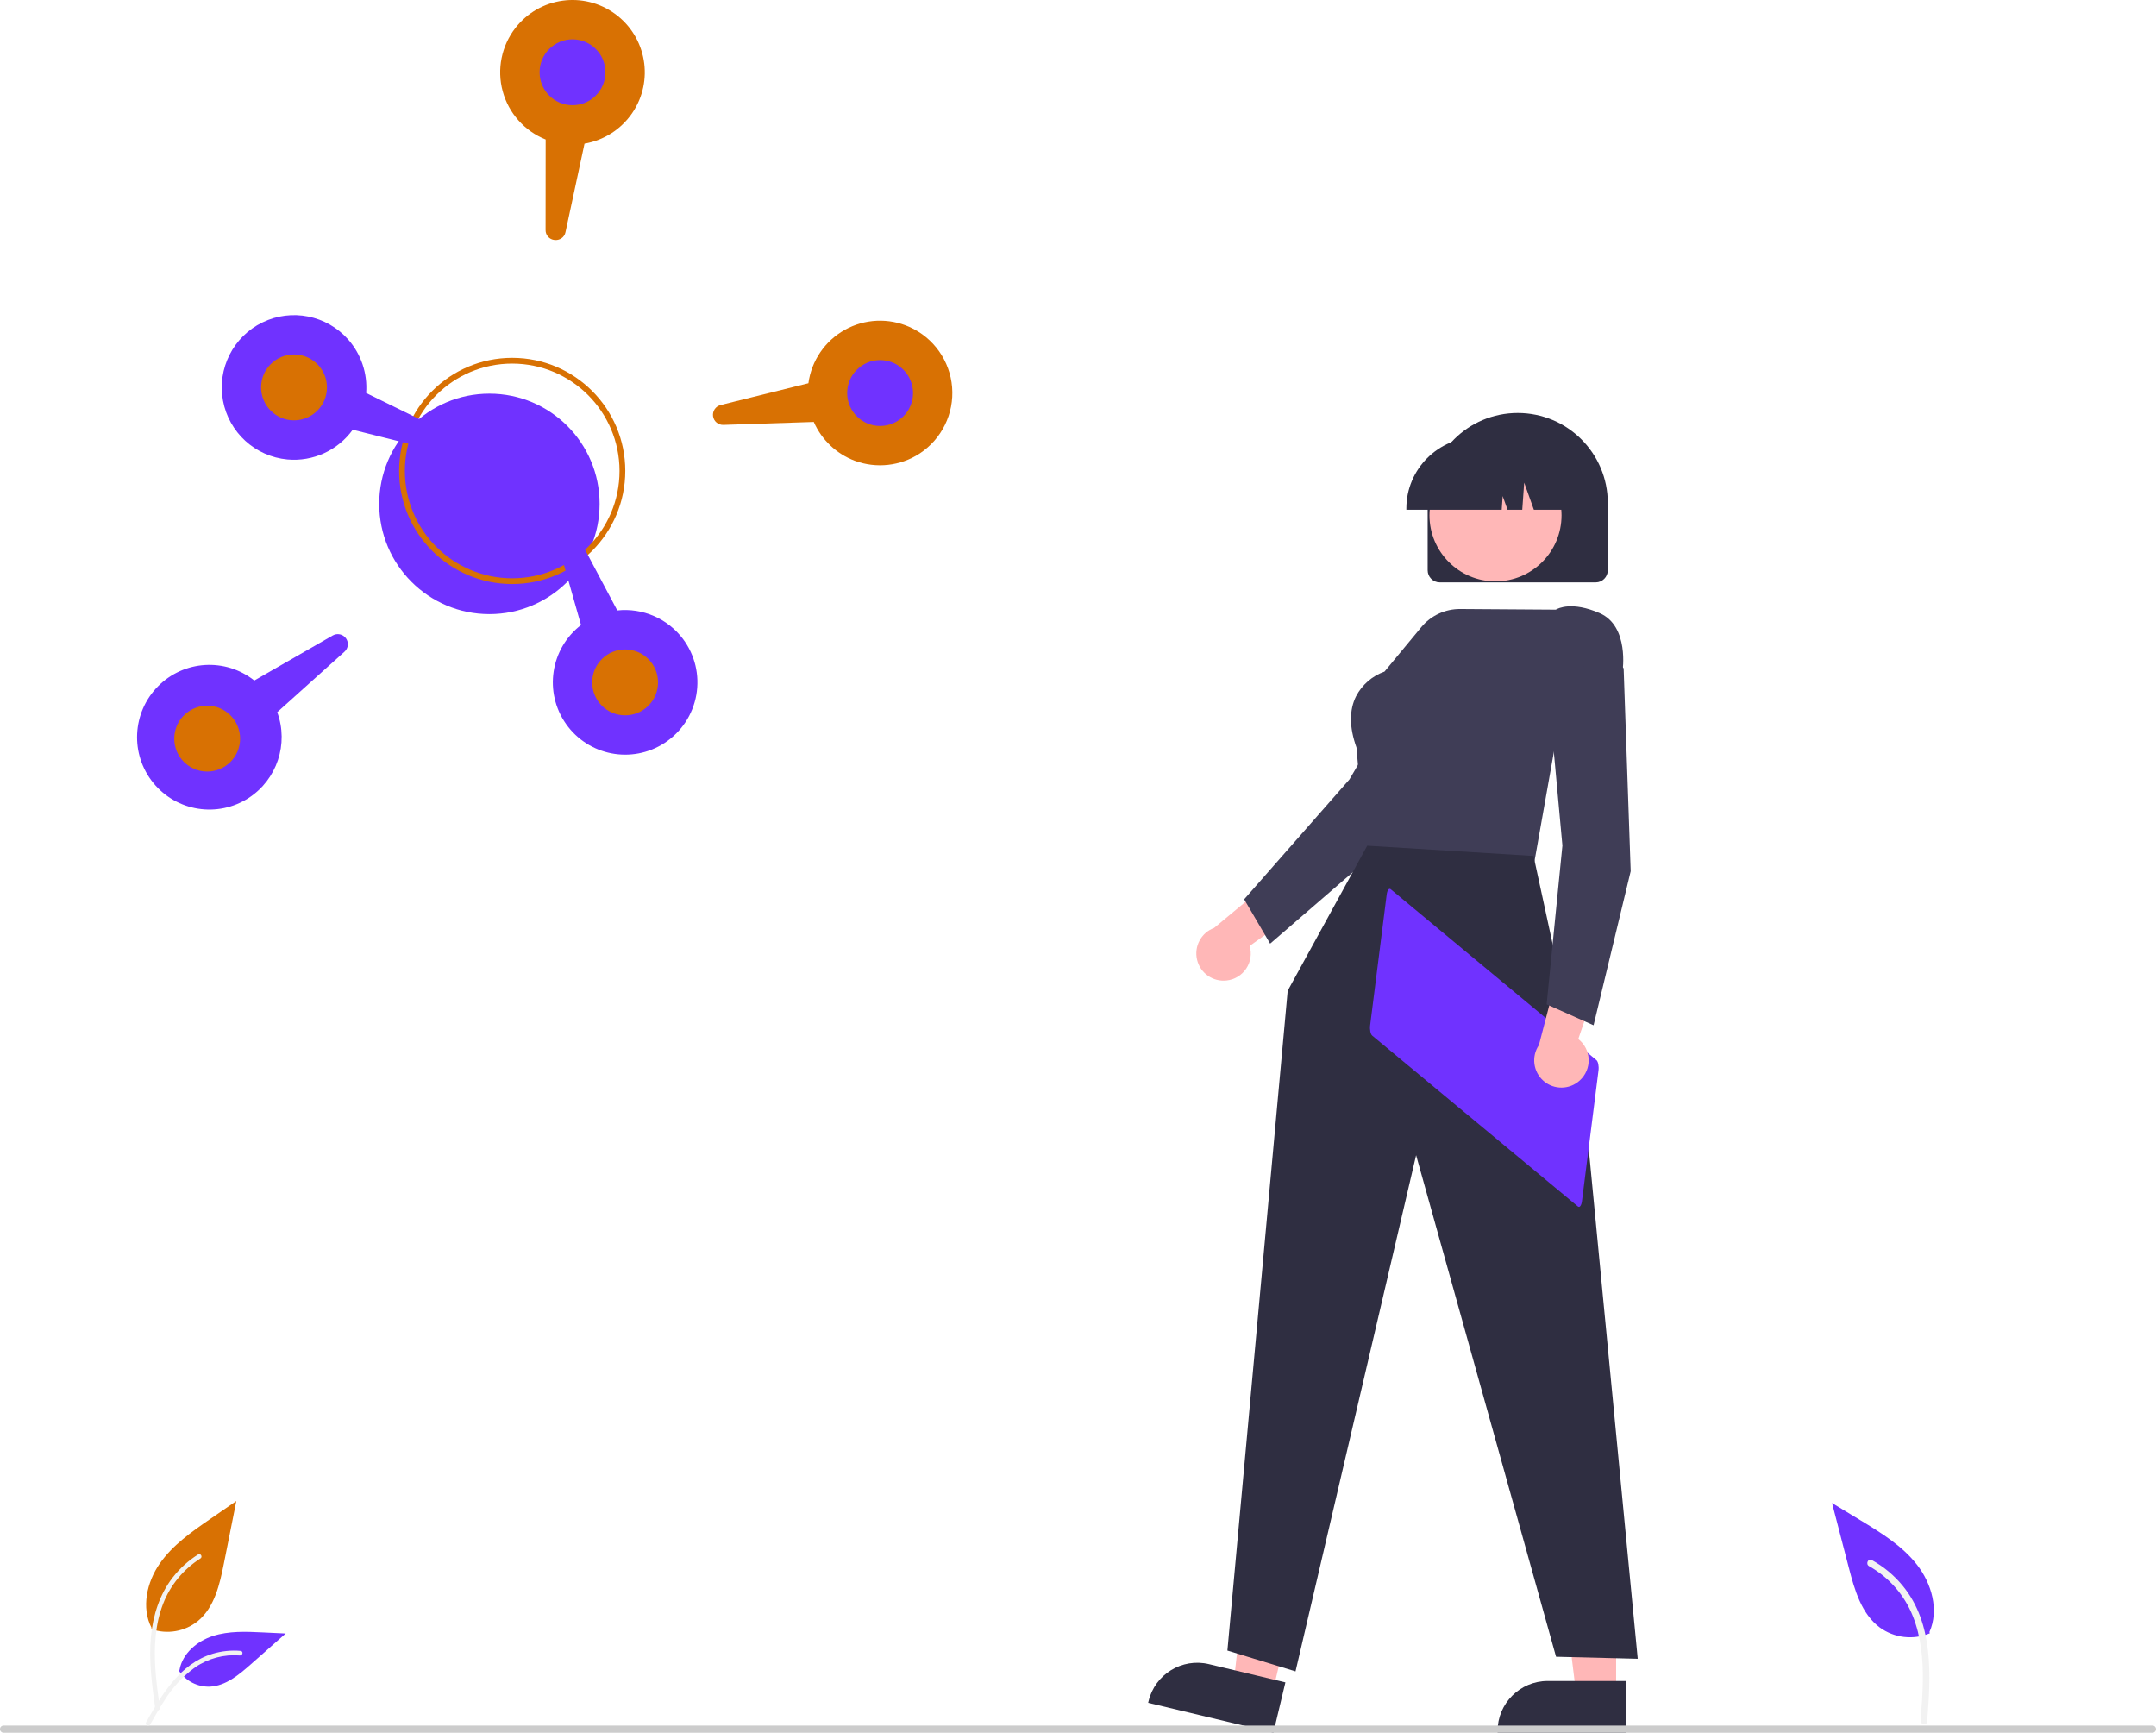
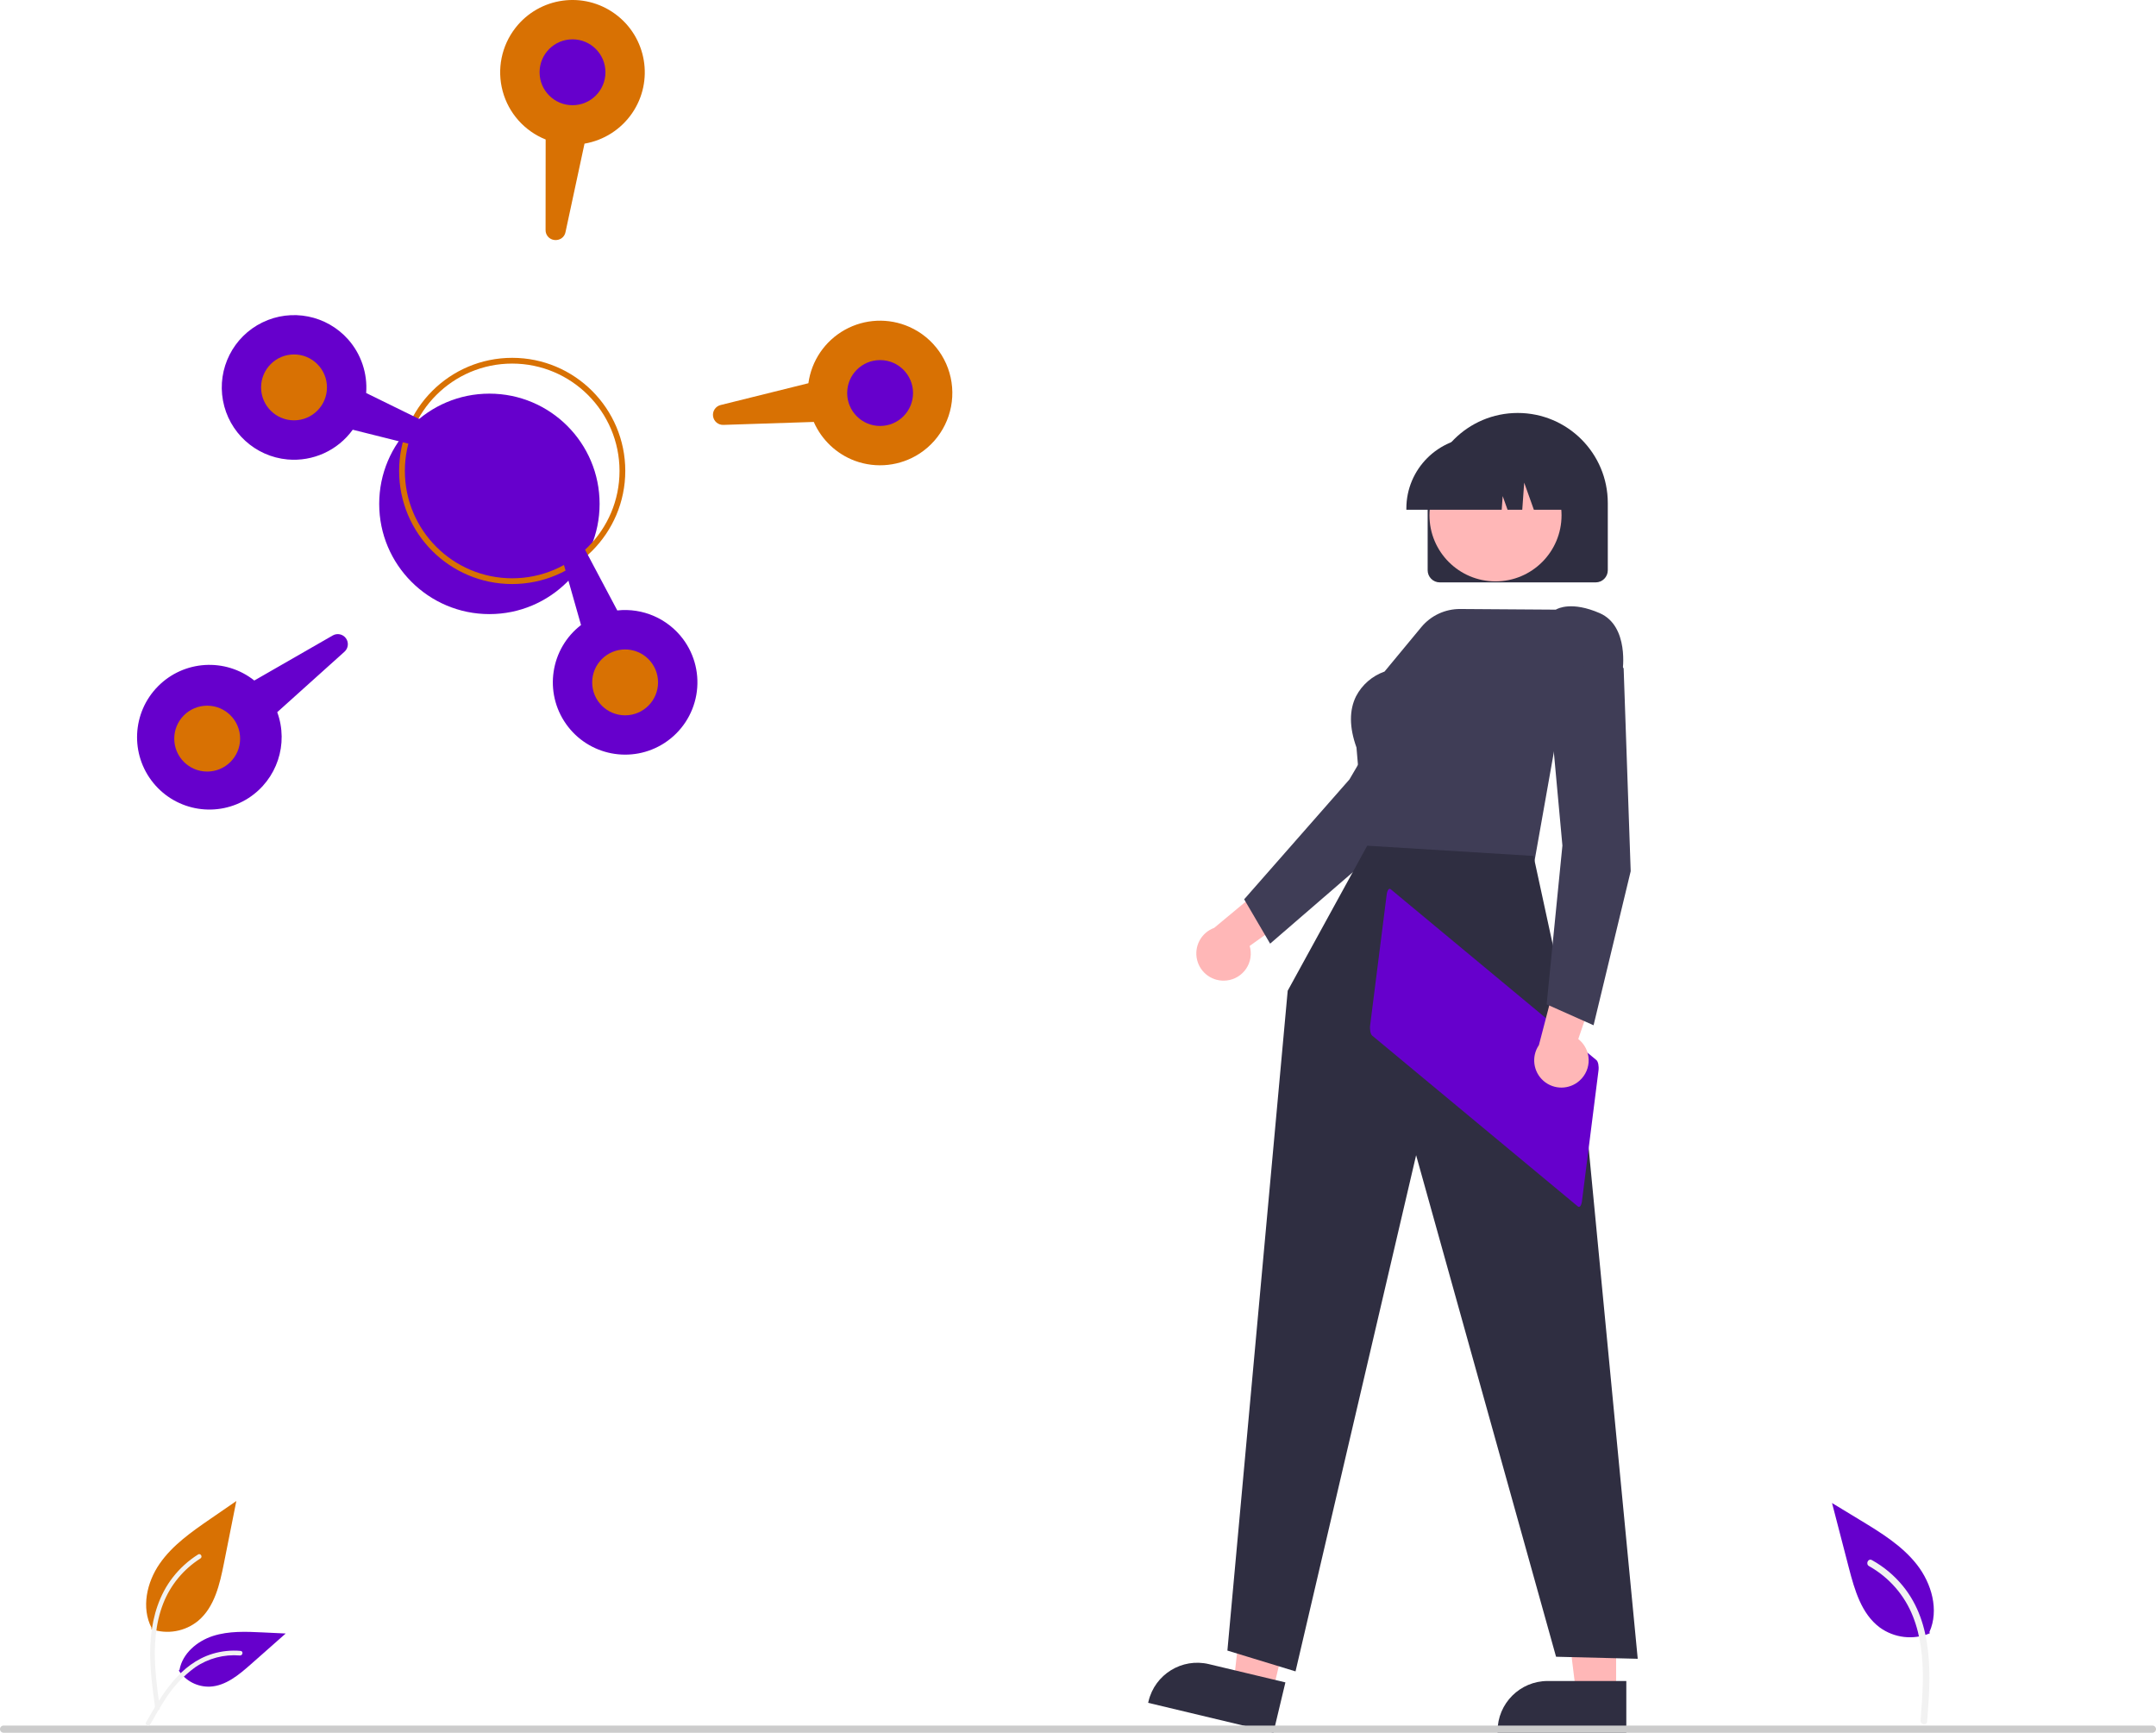
<svg xmlns="http://www.w3.org/2000/svg" width="748.775" height="601.626" viewBox="0 0 748.775 601.626" role="img" artist="Katerina Limpitsouni" source="https://undraw.co/">
  <g id="b260cf92-2bd5-4fcd-825b-b44be0dc1899" data-name="Group 223">
    <path id="b843f90d-c4df-4e2f-a156-ce9541eb3b1e-3493" data-name="Path 2996" d="M651.635,489.618a9.4,9.4,0,0,0,7.986-11.994l27.174-19.41-16.194-6.236-23.322,19.388a9.448,9.448,0,0,0,4.357,18.252Z" transform="translate(-225.6125 -149.1868)" fill="#ffb7b7" />
    <path id="e3636758-7d48-4a96-a1fa-6d386b1b4589-3494" data-name="Path 2997" d="M666.725,476.834l-9.015-15.4.191-.218,36.372-41.408,28.24-48.159,24.523,3.125.362,7.412-.073.111-38.961,58.567-.041.035Z" transform="translate(-225.6125 -149.1868)" fill="#3f3d56" />
    <path id="baa130ed-3ecb-48db-a86e-eda575f38db0-3495" data-name="Path 2998" d="M786.892,737.369h-13.866l-6.6-53.491h20.468Z" transform="translate(-225.6125 -149.1868)" fill="#ffb7b7" />
    <path id="abe385ac-4f05-433e-b276-ac8b5ab6f7ce-3496" data-name="Path 2999" d="M790.429,750.812h-44.716v-.566a17.405,17.405,0,0,1,17.4-17.4h27.314Z" transform="translate(-225.6125 -149.1868)" fill="#2f2e41" />
    <path id="e36b181c-85ec-4cd2-b637-be2252b66dd9-3497" data-name="Path 3000" d="M667.539,736.916l-13.489-3.221,6.005-53.561,19.908,4.753Z" transform="translate(-225.6125 -149.1868)" fill="#ffb7b7" />
    <path id="fb7972ee-a107-4b5f-b003-4984de888e25-3498" data-name="Path 3001" d="M667.857,750.812l-43.494-10.386.131-.55a17.406,17.406,0,0,1,20.971-12.887h0l26.564,6.343Z" transform="translate(-225.6125 -149.1868)" fill="#2f2e41" />
    <path id="f21104d9-4c40-4f62-bf09-f78239804bca-3499" data-name="Path 3002" d="M721.436,347.197v-23.344a31.28,31.28,0,0,1,62.561,0v23.344a4.207,4.207,0,0,1-4.2,4.2H725.638A4.207,4.207,0,0,1,721.436,347.197Z" transform="translate(-225.6125 -149.1868)" fill="#2f2e41" />
    <circle id="a10709e7-9d95-4087-9d25-b0d1082914a1" data-name="Ellipse 572" cx="519.385" cy="178.924" r="22.934" fill="#ffb7b7" />
    <path id="a7da3bf7-cbc5-4b77-9456-b3696620f068-3500" data-name="Path 3003" d="M714.037,325.72a24.772,24.772,0,0,1,24.744-24.744h4.669a24.772,24.772,0,0,1,24.744,24.744v.467h-9.867l-3.365-9.423-.673,9.423h-5.1l-1.7-4.754-.34,4.754H714.037Z" transform="translate(-225.6125 -149.1868)" fill="#2f2e41" />
    <path id="a50cdc78-563b-4e85-8635-d3be9a4df01e-3501" data-name="Path 3004" d="M758.371,449.152l-58.392-2.222-3.264-38.2c-2.517-6.992-2.558-13-.121-17.844a17.862,17.862,0,0,1,9.861-8.523l12.777-15.432a17.391,17.391,0,0,1,13.5-6.294l33.2.227c.8-.481,5.654-2.948,15.227,1.2,10.383,4.5,7.972,20.134,7.946,20.291l-.024.147-.114.1-22.082,18.6Z" transform="translate(-225.6125 -149.1868)" fill="#3f3d56" />
    <path id="f45d581f-fa36-4b94-af9d-9c6c8fbc2b7e-3502" data-name="Path 3005" d="M700.448,442.825l-27.62,50.358-20.941,229.1,23.66,7.226,41.88-179.218,48.6,174.133,28.366.707-19.311-200.95-16.876-77.8Z" transform="translate(-225.6125 -149.1868)" fill="#2f2e41" />
-     <path id="b2eacdd2-0f38-41e0-9c1d-fed48b17417a-3503" data-name="Path 3006" d="M708.607,457.941c-.585-.484-1.212.336-1.4,1.833l-5.745,45.4c-.189,1.5.131,3.1.715,3.591l71.448,59.332c.585.483,1.212-.336,1.4-1.833l5.745-45.4c.189-1.5-.131-3.1-.715-3.59Z" transform="translate(-225.6125 -149.1868)" fill="#7032ff" />
+     <path id="b2eacdd2-0f38-41e0-9c1d-fed48b17417a-3503" data-name="Path 3006" d="M708.607,457.941c-.585-.484-1.212.336-1.4,1.833l-5.745,45.4c-.189,1.5.131,3.1.715,3.591l71.448,59.332c.585.483,1.212-.336,1.4-1.833l5.745-45.4c.189-1.5-.131-3.1-.715-3.59Z" transform="translate(-225.6125 -149.1868)" fill="#6600cc" />
    <path id="eaf2948c-8380-4d0a-863d-b2557c95df9c-3504" data-name="Path 3011" d="M774.24,524.35a9.4,9.4,0,0,0-.495-14.4l10.783-31.605-16.8,4.364-7.656,29.342a9.448,9.448,0,0,0,14.172,12.3Z" transform="translate(-225.6125 -149.1868)" fill="#ffb7b7" />
    <path id="aa7e7132-63b7-4cde-9eb8-1c9a5bd8e859-3505" data-name="Path 3012" d="M779.057,505.17l-16.3-7.264,5.476-55.133-5.1-55.594,21.763-11.745,4.611,5.814v.132l2.443,70.3-.013.053Z" transform="translate(-225.6125 -149.1868)" fill="#3f3d56" />
  </g>
-   <circle id="a104c3ba-2391-4ae4-a2ed-0c7a4ec32b98" data-name="Ellipse 574" cx="169.968" cy="174.95" r="38.273" fill="#7032ff" />
+   <circle id="a104c3ba-2391-4ae4-a2ed-0c7a4ec32b98" data-name="Ellipse 574" cx="169.968" cy="174.95" r="38.273" fill="#6600cc" />
  <path d="M403.499,351.973A39.273,39.273,0,1,1,442.772,312.7,39.318,39.318,0,0,1,403.499,351.973Zm0-76.546A37.273,37.273,0,1,0,440.772,312.7,37.315,37.315,0,0,0,403.499,275.427Z" transform="translate(-225.6125 -149.1868)" fill="#d87103" />
-   <path d="M381.321,305.61a3.37,3.37,0,0,1-2.727.408l-30.477-7.627A25.168,25.168,0,0,1,325.47,308.718a25.11,25.11,0,1,1,21.055-41.673,25.215,25.215,0,0,1,6.255,18.598l28.205,13.836a3.417,3.417,0,0,1,1.746,4.344A3.64,3.64,0,0,1,381.321,305.61Z" transform="translate(-225.6125 -149.1868)" fill="#7032ff" />
+   <path d="M381.321,305.61a3.37,3.37,0,0,1-2.727.408l-30.477-7.627A25.168,25.168,0,0,1,325.47,308.718a25.11,25.11,0,1,1,21.055-41.673,25.215,25.215,0,0,1,6.255,18.598l28.205,13.836a3.417,3.417,0,0,1,1.746,4.344A3.64,3.64,0,0,1,381.321,305.61Z" transform="translate(-225.6125 -149.1868)" fill="#6600cc" />
  <circle id="bdea7793-cc89-4ee4-bc41-db390ac25cb6" data-name="Ellipse 576" cx="102.114" cy="134.506" r="11.438" fill="#d87103" />
  <path d="M420.553,231.974a3.623,3.623,0,0,1-2.334.546,3.417,3.417,0,0,1-3.129-3.483l.028-31.418a25.109,25.109,0,0,1-10.478-38.771A25.109,25.109,0,0,1,445.146,188.491a25.206,25.206,0,0,1-16.532,10.569l-6.602,30.716A3.382,3.382,0,0,1,420.553,231.974Z" transform="translate(-225.6125 -149.1868)" fill="#d87103" />
-   <circle id="ac23f470-f1fd-4c0a-b28f-2bfd55c49f5f" data-name="Ellipse 577" cx="198.832" cy="25.093" r="11.438" fill="#7032ff" />
+   <circle id="ac23f470-f1fd-4c0a-b28f-2bfd55c49f5f" data-name="Ellipse 577" cx="198.832" cy="25.093" r="11.438" fill="#6600cc" />
  <path d="M544.974,306.671a25.202,25.202,0,0,1-22.484,2.501,25.211,25.211,0,0,1-14.254-13.484l-31.4,1.026a3.5,3.5,0,0,1-.958-6.895l30.489-7.573a25.109,25.109,0,0,1,35.085-19.547,25.113,25.113,0,0,1,3.522,43.973Z" transform="translate(-225.6125 -149.1868)" fill="#d87103" />
-   <circle id="aced7de5-95df-4d5e-8d90-342903f1c606" data-name="Ellipse 578" cx="305.659" cy="136.462" r="11.438" fill="#7032ff" />
-   <path d="M456.368,407.174a25.11,25.11,0,0,1-28.966-40.973l-8.591-30.219.481-.137-.481.137a3.5,3.5,0,0,1,6.458-2.597l14.724,27.751a25.17,25.17,0,0,1,22.83,9.918,25.113,25.113,0,0,1-6.374,36.067Z" transform="translate(-225.6125 -149.1868)" fill="#7032ff" />
+   <circle id="aced7de5-95df-4d5e-8d90-342903f1c606" data-name="Ellipse 578" cx="305.659" cy="136.462" r="11.438" fill="#6600cc" />
+   <path d="M456.368,407.174a25.11,25.11,0,0,1-28.966-40.973l-8.591-30.219.481-.137-.481.137a3.5,3.5,0,0,1,6.458-2.597l14.724,27.751a25.17,25.17,0,0,1,22.83,9.918,25.113,25.113,0,0,1-6.374,36.067Z" transform="translate(-225.6125 -149.1868)" fill="#6600cc" />
  <circle id="efff25db-6063-46bc-8769-3c9fa49c679b" data-name="Ellipse 579" cx="217.103" cy="236.932" r="11.438" fill="#d87103" />
-   <path d="M311.994,426.236a25.12,25.12,0,1,1,1.942-40.767l27.243-15.646a3.5,3.5,0,0,1,4.083,5.638l-23.366,21.001a25.196,25.196,0,0,1-9.902,29.774Z" transform="translate(-225.6125 -149.1868)" fill="#7032ff" />
+   <path d="M311.994,426.236a25.12,25.12,0,1,1,1.942-40.767l27.243-15.646a3.5,3.5,0,0,1,4.083,5.638l-23.366,21.001a25.196,25.196,0,0,1-9.902,29.774Z" transform="translate(-225.6125 -149.1868)" fill="#6600cc" />
  <circle id="b7a6057d-d1c4-409a-903f-7471ccbd4961" data-name="Ellipse 584" cx="71.956" cy="256.457" r="11.438" fill="#d87103" />
  <path id="a964de07-9e14-4299-908e-8aea823fdb33-3506" data-name="Path 2960" d="M226.86,750.813h746.281a1.247,1.247,0,0,0,0-2.494h-746.281a1.247,1.247,0,0,0,0,2.494Z" transform="translate(-225.6125 -149.1868)" fill="#ccc" />
  <g id="b2bc0a60-0311-4cde-abcb-a5800f320ca8" data-name="Group 58">
    <path id="be932d9d-31a5-4040-8d3a-b30c81a41453-3507" data-name="Path 438" d="M278.145,714.819a16.868,16.868,0,0,0,16.29-2.87c5.706-4.789,7.494-12.678,8.95-19.984l4.305-21.608-9.013,6.206c-6.482,4.463-13.11,9.069-17.6,15.534s-6.447,15.289-2.841,22.285" transform="translate(-225.6125 -149.1868)" fill="#d87103" />
    <path id="bf6519ca-44fa-4a1e-8245-55bfa3a5f4dd-3508" data-name="Path 439" d="M279.536,742.483c-1.135-8.265-2.3-16.636-1.505-24.99.707-7.419,2.97-14.665,7.578-20.607a34.281,34.281,0,0,1,8.795-7.97c.879-.555,1.689.839.813,1.391a32.589,32.589,0,0,0-12.89,15.555c-2.806,7.138-3.257,14.919-2.773,22.5.292,4.586.912,9.141,1.537,13.691a.835.835,0,0,1-.563.991.811.811,0,0,1-.991-.563Z" transform="translate(-225.6125 -149.1868)" fill="#f2f2f2" />
-     <path id="bc5fe27d-4a3b-42f9-a167-72a86e254dcc-3509" data-name="Path 442" d="M287.702,729.22a12.417,12.417,0,0,0,10.82,5.584c5.477-.26,10.043-4.083,14.154-7.712l12.158-10.734-8.046-.385c-5.786-.277-11.722-.535-17.234,1.249s-10.594,6.079-11.6,11.784" transform="translate(-225.6125 -149.1868)" fill="#7032ff" />
+     <path id="bc5fe27d-4a3b-42f9-a167-72a86e254dcc-3509" data-name="Path 442" d="M287.702,729.22a12.417,12.417,0,0,0,10.82,5.584c5.477-.26,10.043-4.083,14.154-7.712l12.158-10.734-8.046-.385c-5.786-.277-11.722-.535-17.234,1.249s-10.594,6.079-11.6,11.784" transform="translate(-225.6125 -149.1868)" fill="#6600cc" />
    <path id="f74e8047-25f3-41ff-822a-fe23ad51caa4-3510" data-name="Path 443" d="M276.329,747.234c5.461-9.664,11.8-20.4,23.115-23.836a25.792,25.792,0,0,1,9.723-1c1.032.089.775,1.68-.256,1.591a23.963,23.963,0,0,0-15.516,4.1,40.329,40.329,0,0,0-10.664,11.508c-1.766,2.689-3.348,5.492-4.93,8.292C277.296,748.785,275.818,748.139,276.329,747.234Z" transform="translate(-225.6125 -149.1868)" fill="#f2f2f2" />
  </g>
  <g id="b2aed082-565e-46c2-a27d-03e098432d58" data-name="Group 222">
-     <path id="b9bce9a2-00ae-4a65-ae59-7035543b092c-3511" data-name="Path 2961" d="M895.833,716.289a17.875,17.875,0,0,1-17.408-2.045c-6.327-4.719-8.699-12.957-10.684-20.595L861.874,671.051l9.913,6.018c7.13,4.326,14.42,8.797,19.56,15.365s7.75,15.783,4.359,23.401" transform="translate(-225.6125 -149.1868)" fill="#7032ff" />
+     <path id="b9bce9a2-00ae-4a65-ae59-7035543b092c-3511" data-name="Path 2961" d="M895.833,716.289a17.875,17.875,0,0,1-17.408-2.045c-6.327-4.719-8.699-12.957-10.684-20.595L861.874,671.051l9.913,6.018c7.13,4.326,14.42,8.797,19.56,15.365s7.75,15.783,4.359,23.401" transform="translate(-225.6125 -149.1868)" fill="#6600cc" />
    <path id="bdcddb59-4389-453b-946d-a62e607fd832-3512" data-name="Path 2962" d="M894.905,746.94c1.261-15.929,2.347-33.845-8.398-47.053a37.131,37.131,0,0,0-10.795-9.024c-1.304-.725-2.276,1.381-.975,2.106a34.495,34.495,0,0,1,15.211,17.388c2.826,7.077,3.556,14.757,3.463,22.318-.057,4.631-.426,9.249-.788,13.866C892.503,748.013,894.788,748.429,894.905,746.94Z" transform="translate(-225.6125 -149.1868)" fill="#f2f2f2" />
  </g>
</svg>
